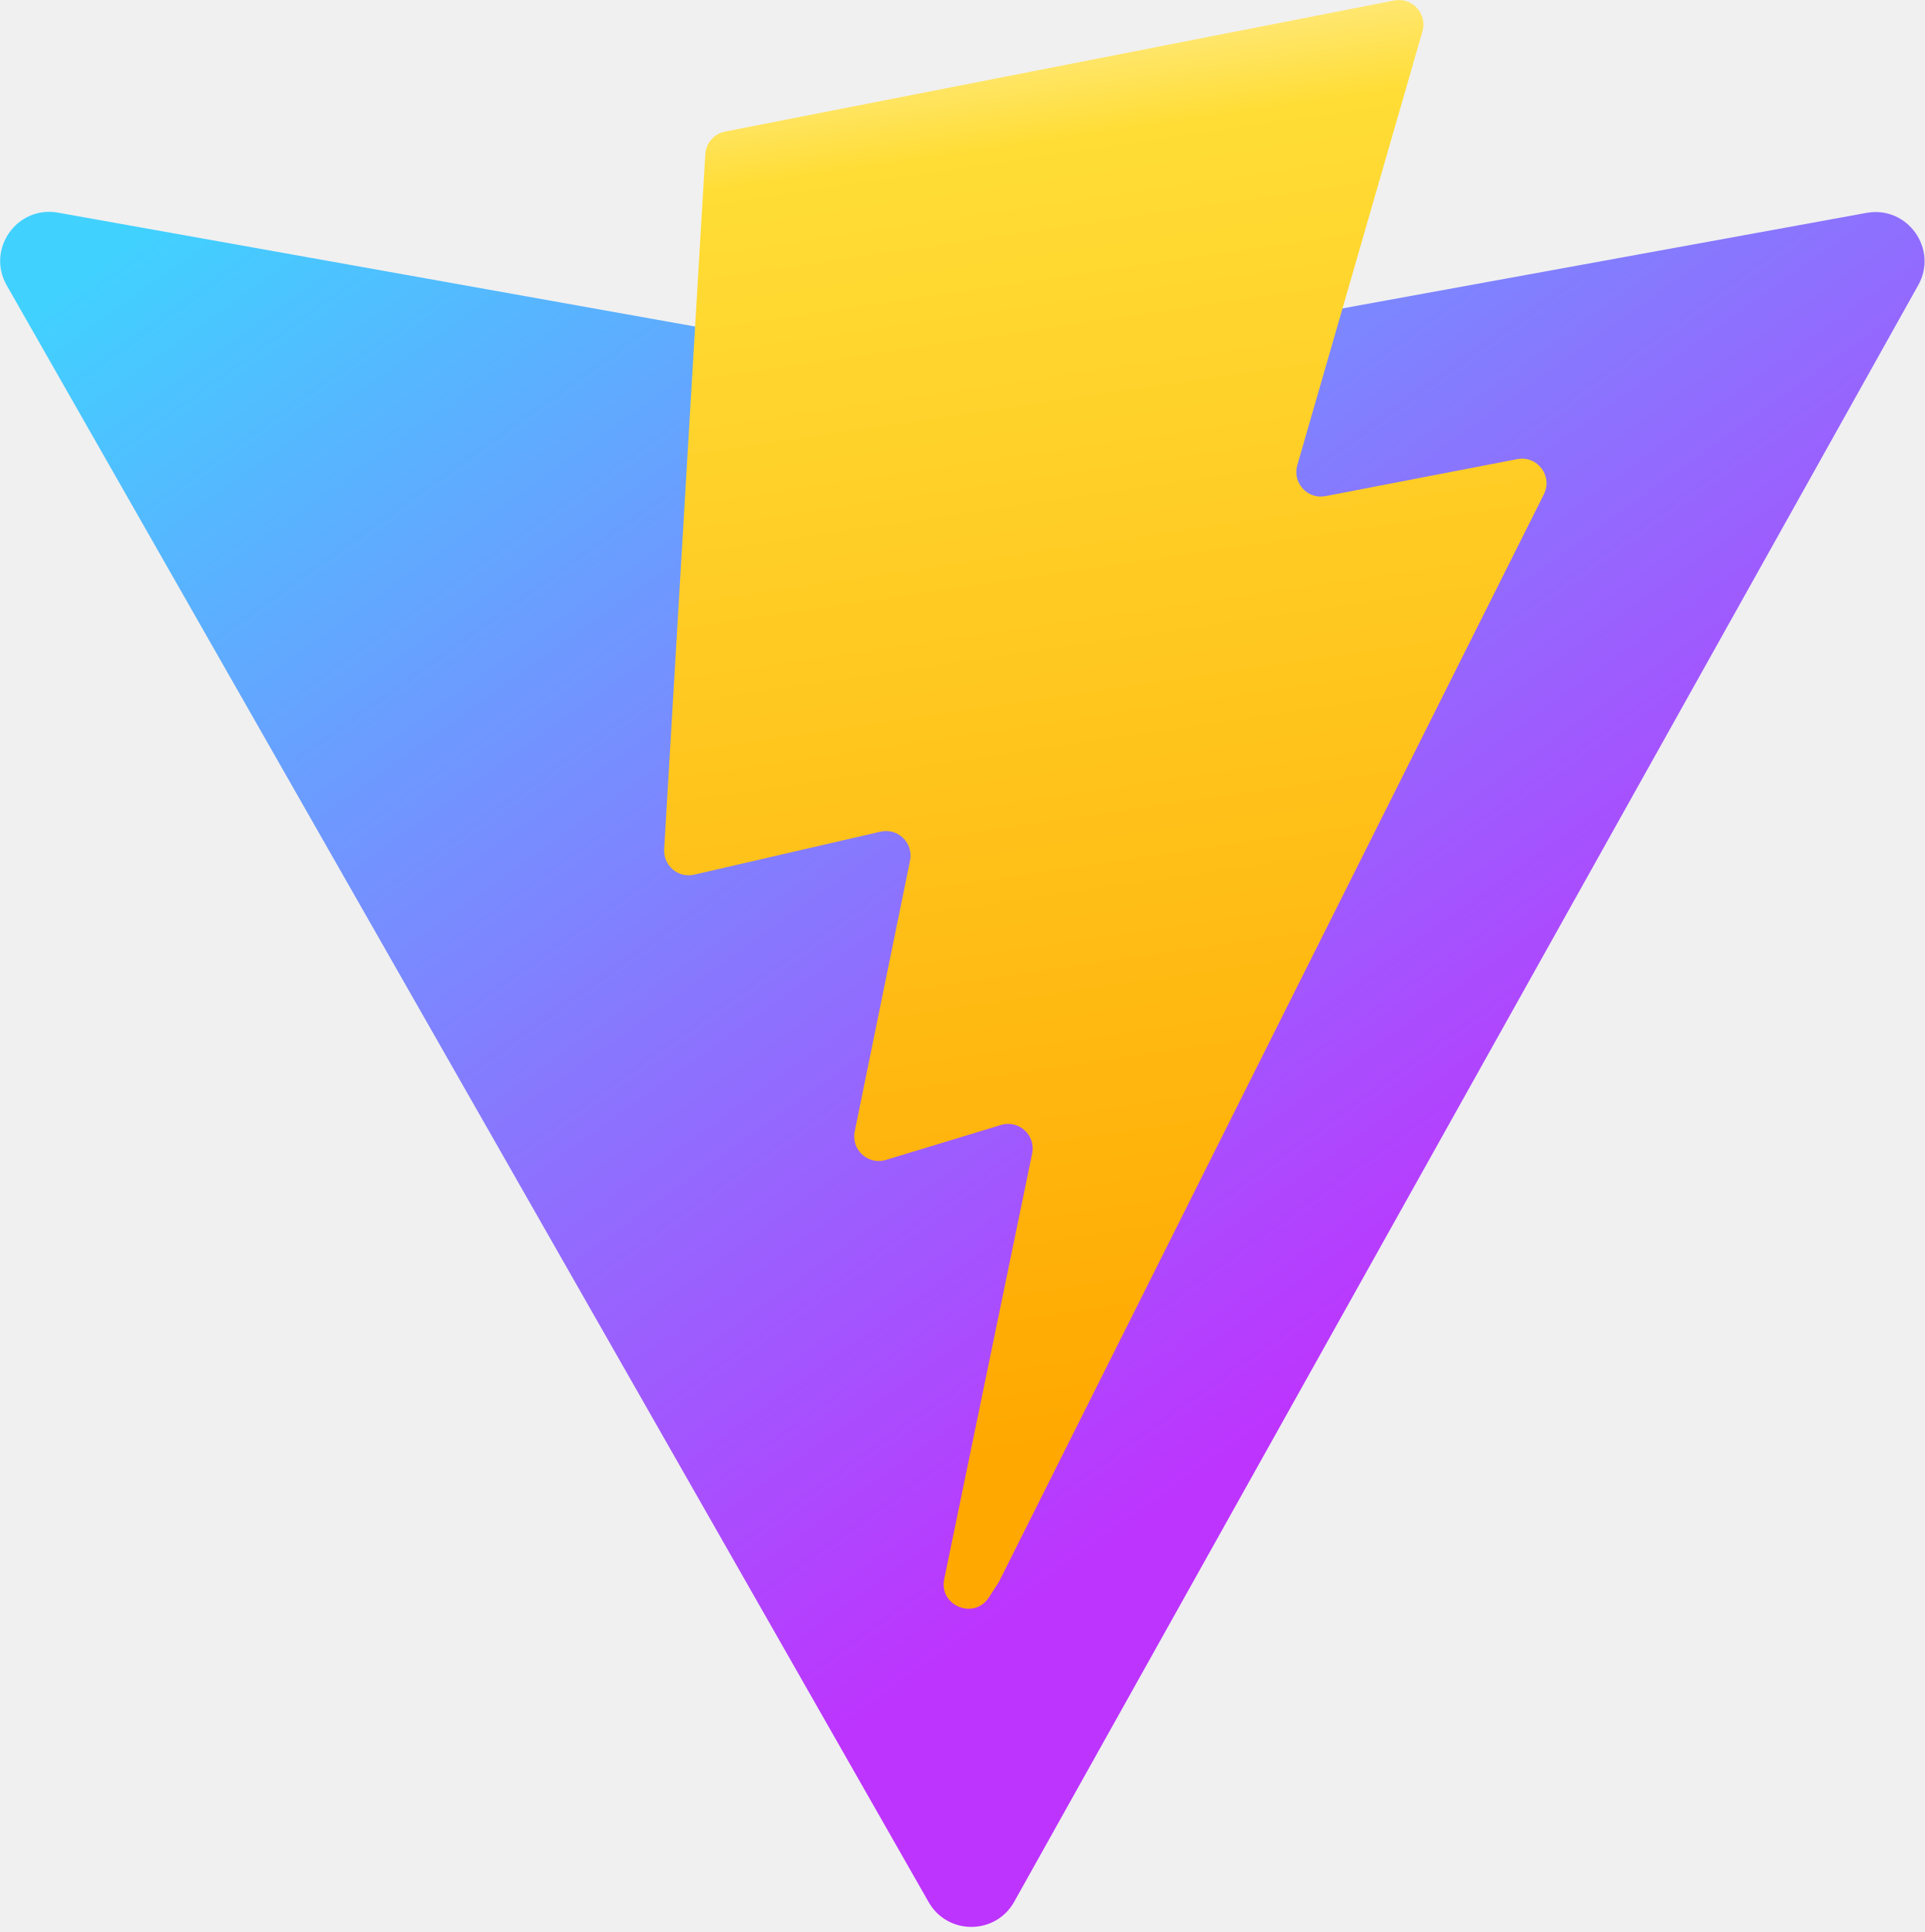
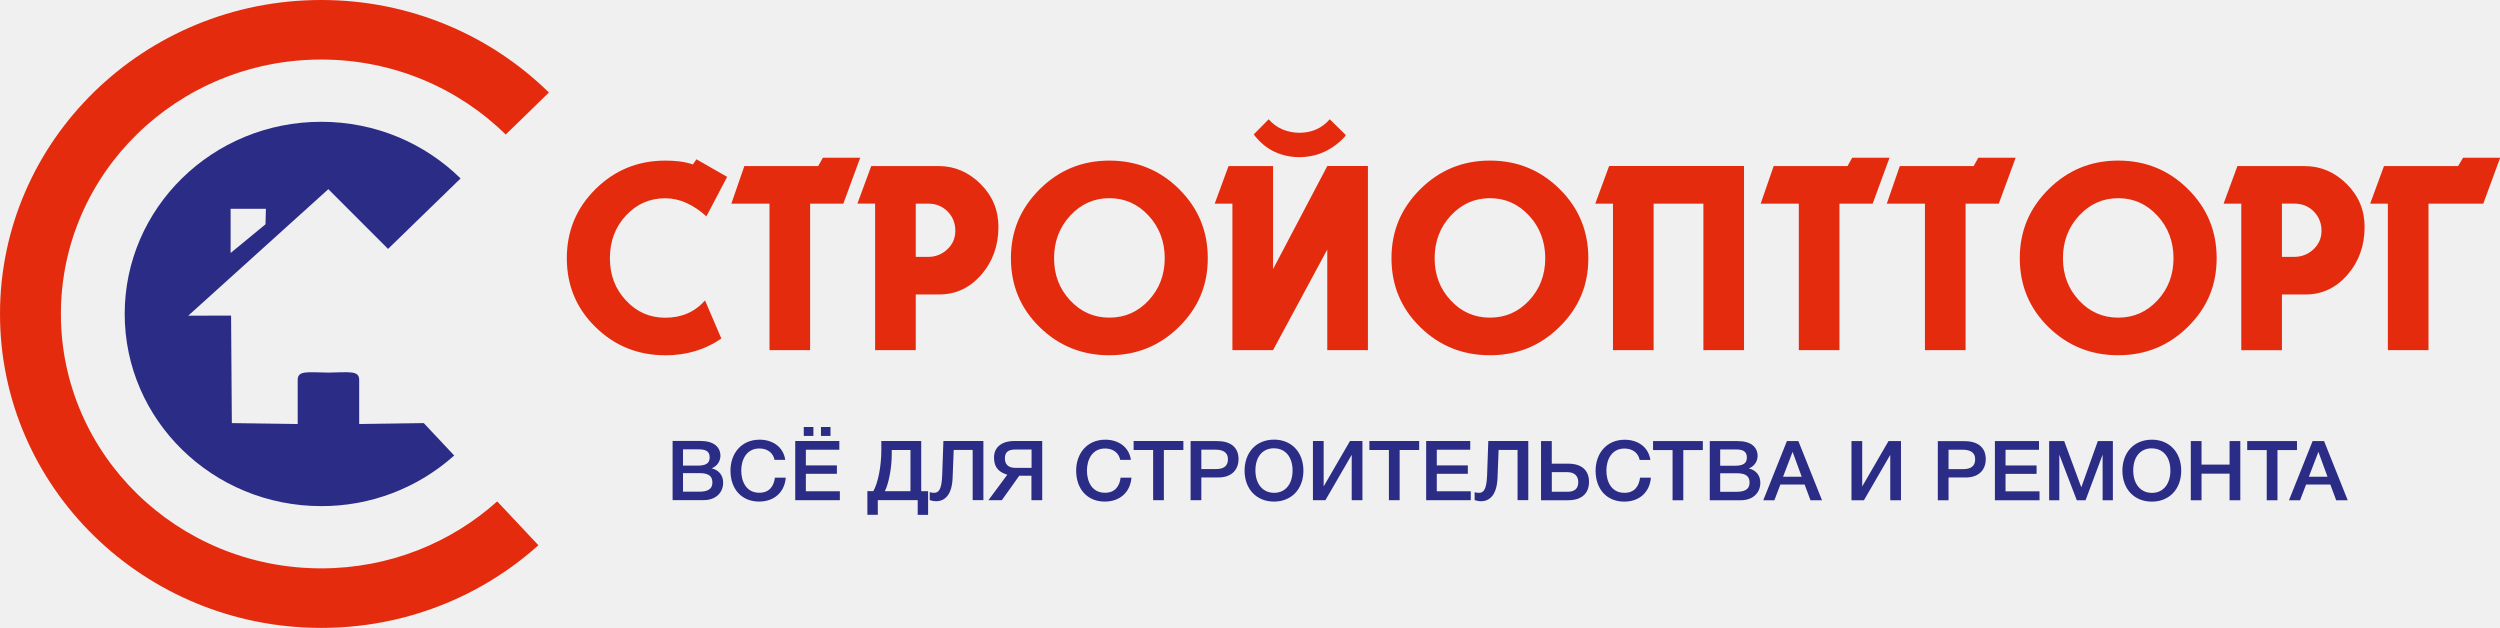
- <svg xmlns="http://www.w3.org/2000/svg" aria-hidden="true" role="img" class="iconify iconify--logos" width="31.88" height="32" preserveAspectRatio="xMidYMid meet" viewBox="0 0 256 257">
+ <svg xmlns="http://www.w3.org/2000/svg" width="215" height="54" fill="none" viewBox="0 0 215 54">
+   <g fill-rule="evenodd" clip-path="url(#a)" clip-rule="evenodd">
+     <path fill="#2b2c86" d="M27.623 10.474c4.684 0 8.925 1.861 11.987 4.872l-6.237 6.06-5.136-5.138-12.048 10.88 3.684-.008.066 9.246 5.662.079v-3.789c0-.834.842-.655 2.631-.633h.027c1.79-.027 2.631-.201 2.631.633v3.789l5.553-.079 2.618 2.788a17.06 17.06 0 0 1-11.43 4.352c-9.337 0-16.907-7.398-16.907-16.526s7.561-16.526 16.899-16.526m-7.785 11.278 2.995-2.464.035-1.333h-3.035v3.797z" />
+     <path fill="#e52b0e" d="M27.623 0c7.653 0 14.579 3.041 19.583 7.957l-3.715 3.614c-4.052-3.985-9.666-6.45-15.868-6.45C15.259 5.121 5.237 14.918 5.237 27s10.022 21.879 22.386 21.879c5.838 0 11.149-2.185 15.136-5.76l3.544 3.772C41.386 51.304 34.829 54 27.627 54 12.368 54 0 41.914 0 27S12.368 0 27.623 0M57.211 30.553q-3.518 0-5.991-2.417-2.474-2.417-2.474-5.93c0-2.342.825-4.321 2.474-5.95 1.649-1.626 3.645-2.444 5.991-2.444q.664-.001 1.237.07a6 6 0 0 1 1.14.258l.307-.441 2.64 1.512-1.784 3.395c-1.158-1.04-2.338-1.556-3.544-1.556-1.334 0-2.456.498-3.378 1.486q-1.379 1.486-1.377 3.675c0 1.46.46 2.635 1.377 3.627.922.992 2.044 1.485 3.378 1.485q2.117.002 3.425-1.485l1.404 3.277q-2.093 1.442-4.83 1.442zm8.965-.442V17.514h-3.28l1.118-3.23h6.35l.404-.72h3.21l-1.451 3.95H69.67V30.11zm9.083 0h3.496v-4.789h2.022q2.138 0 3.614-1.695 1.474-1.698 1.474-4.117 0-2.163-1.544-3.696-1.547-1.534-3.614-1.534h-5.781l-1.189 3.23h1.522V30.11m3.496-12.597h1.07c.667 0 1.22.222 1.667.672q.665.675.666 1.652c0 .651-.228 1.171-.688 1.604a2.34 2.34 0 0 1-1.667.65h-1.048zm16.649 13.039q-3.518 0-5.991-2.417-2.475-2.417-2.474-5.93c0-2.342.825-4.286 2.474-5.93q2.473-2.463 5.991-2.464 3.519-.001 5.991 2.443c1.649 1.63 2.474 3.61 2.474 5.951 0 2.343-.825 4.278-2.474 5.904-1.649 1.625-3.644 2.442-5.991 2.442m0-13.507q-1.975-.001-3.364 1.499t-1.39 3.661c0 1.442.46 2.635 1.381 3.627s2.044 1.486 3.377 1.486c1.334 0 2.457-.494 3.378-1.486q1.38-1.489 1.381-3.626c0-1.425-.465-2.662-1.39-3.662q-1.39-1.5-3.364-1.499zm18.741-2.766h3.496v15.831h-3.496v-8.647l-4.662 8.647h-3.496V17.514h-1.522l1.189-3.23h3.829v8.858l4.662-8.858zm-6.324-2.718 1.285-1.302c.333.389.732.677 1.201.874q.704.288 1.439.288 1.593-.001 2.614-1.162l1.377 1.35-.096.162c-1.092 1.162-2.395 1.743-3.899 1.743q-1.167.001-2.163-.476c-.666-.319-1.254-.808-1.758-1.477m20.311 18.99q-3.518.002-5.991-2.416-2.474-2.417-2.474-5.93c0-2.342.825-4.286 2.474-5.93q2.473-2.463 5.991-2.464 3.519-.001 5.991 2.443 2.474 2.44 2.474 5.951c0 2.343-.825 4.278-2.474 5.904-1.649 1.625-3.644 2.442-5.991 2.442m0-13.506q-1.975-.001-3.364 1.499t-1.39 3.661c0 1.442.46 2.635 1.381 3.627s2.044 1.486 3.377 1.486c1.334 0 2.457-.494 3.378-1.486s1.377-2.202 1.377-3.626c0-1.425-.465-2.662-1.391-3.662q-1.389-1.5-3.364-1.499zm10.25-2.766h11.605v15.831h-3.495V17.514h-4.281V30.11h-3.496V17.514h-1.522l1.189-3.23zm16.316 15.831V17.514h-3.281l1.119-3.23h6.35l.404-.72h3.21l-1.451 3.95h-2.856V30.11zm10.846 0h3.496V17.514h2.855l1.452-3.95h-3.211l-.403.72h-6.351l-1.118 3.23h3.28zm16.623.441q-3.518.002-5.991-2.416-2.474-2.417-2.474-5.93c0-2.342.825-4.286 2.474-5.93q2.473-2.463 5.991-2.464 3.519-.001 5.991 2.443c1.649 1.63 2.474 3.61 2.474 5.951 0 2.343-.825 4.278-2.474 5.904-1.649 1.625-3.644 2.442-5.991 2.442m0-13.506q-1.975-.001-3.364 1.499t-1.39 3.661c0 1.442.46 2.635 1.377 3.627.921.992 2.044 1.486 3.377 1.486s2.456-.494 3.377-1.486q1.38-1.489 1.378-3.626c0-1.425-.465-2.662-1.391-3.662q-1.389-1.5-3.364-1.499m10.583 13.065V17.514h-1.521l1.188-3.23h5.781q2.067 0 3.614 1.534 1.545 1.534 1.544 3.697 0 2.418-1.474 4.116-1.475 1.697-3.614 1.695h-2.022v4.79h-3.496zm3.496-12.597v4.579h1.048q.975-.002 1.667-.651.69-.651.689-1.604c0-.633-.224-1.201-.667-1.652q-.666-.673-1.667-.672zm9.11 12.597V17.514h-1.522l1.188-3.23h6.373l.43-.72h3.189l-1.452 3.95h-4.711V30.11z" />
+     <path fill="#2b2c86" d="M57.843 37.923v5.087h2.683c.982 0 1.665-.601 1.665-1.501 0-.66-.393-1.091-.99-1.234.443-.17.755-.58.755-1.074 0-.757-.57-1.278-1.71-1.278zm.9.721h1.285c.525 0 1.005.063 1.005.7 0 .512-.349.7-1.036.7h-1.258v-1.4zm0 2.045h1.367c.597 0 1.154.098 1.154.802 0 .65-.516.793-1.14.793h-1.385V40.69zm8.824.388h-.923c-.095.748-.489 1.3-1.344 1.3-1.122 0-1.552-.962-1.552-1.906s.453-1.902 1.561-1.902c.679 0 1.177.365 1.303.98h.919c-.177-1.18-1.154-1.737-2.204-1.737-1.597 0-2.507 1.216-2.507 2.659 0 1.608.978 2.664 2.462 2.664 1.317 0 2.195-.82 2.294-2.058zm4.616-3.15H68.39v5.088h3.837v-.766h-2.923v-1.502h2.67v-.721h-2.67v-1.35h2.878zm-.76-1.207h-.82v.77h.82zm-1.471 0h-.828v.77h.828zm9.865 7.56v-2.036h-.593v-4.317h-3.43v.784c0 1.4-.29 2.843-.688 3.529h-.511v2.035h.896V43.01h3.43v1.266h.896zM78.3 42.244h-2.204c.326-.637.597-1.973.597-3.234v-.308h1.607zm6.272.77v-5.087h-3.44l-.104 2.95c-.045 1.291-.334 1.505-.71 1.505a1.2 1.2 0 0 1-.362-.058v.686c.131.045.348.094.556.094.756 0 1.353-.566 1.412-1.987l.095-2.423h1.63v4.316h.922zm5.059 0v-5.087h-2.399c-1.122 0-1.746.566-1.746 1.408 0 .642.208 1.216 1.14 1.492l-1.62 2.188h1.154l1.493-2.099h1.05v2.099h.928m-.924-2.78H87.32c-.593 0-.9-.284-.9-.819s.29-.757.918-.757h1.376v1.577zm8.59.843h-.924c-.095.748-.489 1.3-1.344 1.3-1.122 0-1.552-.962-1.552-1.906s.452-1.902 1.561-1.902c.679 0 1.177.365 1.303.98h.919c-.177-1.18-1.154-1.737-2.204-1.737-1.597 0-2.507 1.216-2.507 2.659 0 1.608.978 2.664 2.462 2.664 1.317 0 2.195-.82 2.294-2.058zm4.474-3.15h-4.28v.771h1.678v4.317h.924v-4.317h1.678zm.62 0v5.088h.923v-1.956h1.489c1.064 0 1.711-.615 1.711-1.577 0-1.065-.747-1.55-1.833-1.55h-2.285zm.923.744h1.204c.584 0 1.086.174 1.086.829 0 .601-.407.837-1.004.837h-1.286zm6.263-.864c-1.611 0-2.543 1.172-2.543 2.664 0 1.586 1.023 2.664 2.53 2.664s2.529-1.078 2.529-2.664-1.027-2.664-2.516-2.664m-.013.748c.977 0 1.597.744 1.597 1.907s-.62 1.92-1.584 1.92-1.611-.744-1.611-1.929.629-1.902 1.598-1.902zm3.348 4.46h1.073l2.262-3.903v3.903h.923v-5.088h-1.072l-2.263 3.903v-3.903h-.923zm9.136-5.088h-4.28v.771h1.678v4.317h.924v-4.317h1.678zm4.394 0h-3.792v5.088h3.837v-.766h-2.923v-1.502h2.67v-.721h-2.67v-1.35h2.878zm4.991 5.088v-5.088h-3.439l-.104 2.95c-.045 1.291-.335 1.505-.71 1.505-.073 0-.254-.013-.362-.058v.686c.131.045.348.094.556.094.756 0 1.353-.566 1.412-1.987l.095-2.423h1.629v4.316h.923zm5.222-1.577c0-1.003-.642-1.564-1.796-1.564h-1.407v-1.942h-.924v5.087h2.331c1.145 0 1.796-.57 1.796-1.577zm-.923.022c0 .548-.303.829-.909.829h-1.367v-1.684h1.353c.579 0 .923.32.923.855m6.236-.379h-.923c-.095.749-.489 1.301-1.344 1.301-1.122 0-1.552-.962-1.552-1.907 0-.944.452-1.902 1.561-1.902.679 0 1.176.365 1.303.98h.919c-.177-1.18-1.154-1.737-2.204-1.737-1.597 0-2.507 1.216-2.507 2.66 0 1.608.977 2.663 2.462 2.663 1.316 0 2.194-.82 2.294-2.058zm4.475-3.15h-4.281v.771h1.679v4.317h.923v-4.317h1.679zm.597 0v5.088h2.684c.982 0 1.665-.601 1.665-1.501 0-.66-.394-1.092-.991-1.234.444-.17.756-.58.756-1.074 0-.757-.57-1.278-1.711-1.278zm.901.722h1.285c.525 0 1.005.063 1.005.7 0 .512-.349.7-1.037.7h-1.258v-1.4zm0 2.045h1.367c.597 0 1.153.098 1.153.802 0 .65-.515.793-1.14.793h-1.385v-1.595zm6.715-2.766h-.982l-2.032 5.087h.955l.516-1.35h2.086l.502 1.35h.991l-2.031-5.087zm.294 3.065h-1.606l.819-2.139.783 2.139zm4.277 2.022h1.072l2.263-3.902v3.902h.923v-5.087h-1.073l-2.262 3.902v-3.902h-.923zm7.425-5.087v5.087h.923v-1.956h1.489c1.063 0 1.711-.614 1.711-1.577 0-1.064-.747-1.55-1.833-1.55h-2.285zm.923.744h1.204c.584 0 1.086.173 1.086.828 0 .602-.407.838-1.005.838h-1.285zm7.779-.744h-3.792v5.087h3.837v-.766h-2.923v-1.501h2.67v-.722h-2.67v-1.35h2.878zm6.344 0h-1.285l-1.421 3.978-1.471-3.978h-1.294v5.087h.874V39.1l1.502 3.92h.756l1.466-3.92v3.92h.882v-5.087zm3.371-.12c-1.611 0-2.543 1.171-2.543 2.663 0 1.586 1.023 2.664 2.53 2.664s2.529-1.078 2.529-2.664-1.027-2.663-2.516-2.663m-.013.748c.977 0 1.597.744 1.597 1.907 0 1.162-.62 1.92-1.584 1.92-.963 0-1.611-.744-1.611-1.93 0-1.184.629-1.902 1.598-1.902zm7.611-.628h-.923v2.022h-2.412v-2.022h-.923v5.087h.923v-2.285h2.412v2.285h.923zm4.874 0h-4.281v.77h1.679v4.317h.923v-4.317h1.679zm2.33 0 2.032 5.087h-.991l-.503-1.35h-2.086l-.516 1.35h-.954l2.031-5.087h.987m.294 3.065-.783-2.139-.819 2.139h1.607z" />
+   </g>
  <defs>
-     <linearGradient id="IconifyId1813088fe1fbc01fb466" x1="-.828%" x2="57.636%" y1="7.652%" y2="78.411%">
-       <stop offset="0%" stop-color="#41D1FF" />
-       <stop offset="100%" stop-color="#BD34FE" />
-     </linearGradient>
-     <linearGradient id="IconifyId1813088fe1fbc01fb467" x1="43.376%" x2="50.316%" y1="2.242%" y2="89.03%">
-       <stop offset="0%" stop-color="#FFEA83" />
-       <stop offset="8.333%" stop-color="#FFDD35" />
-       <stop offset="100%" stop-color="#FFA800" />
-     </linearGradient>
+     <clipPath id="a">
+       <path fill="#fff" d="M0 0h215v54H0z" />
+     </clipPath>
  </defs>
-   <path fill="url(#IconifyId1813088fe1fbc01fb466)" d="M255.153 37.938L134.897 252.976c-2.483 4.44-8.862 4.466-11.382.048L.875 37.958c-2.746-4.814 1.371-10.646 6.827-9.67l120.385 21.517a6.537 6.537 0 0 0 2.322-.004l117.867-21.483c5.438-.991 9.574 4.796 6.877 9.62Z" />
-   <path fill="url(#IconifyId1813088fe1fbc01fb467)" d="M185.432.063L96.44 17.501a3.268 3.268 0 0 0-2.634 3.014l-5.474 92.456a3.268 3.268 0 0 0 3.997 3.378l24.777-5.718c2.318-.535 4.413 1.507 3.936 3.838l-7.361 36.047c-.495 2.426 1.782 4.5 4.151 3.78l15.304-4.649c2.372-.72 4.652 1.36 4.15 3.788l-11.698 56.621c-.732 3.542 3.979 5.473 5.943 2.437l1.313-2.028l72.516-144.72c1.215-2.423-.88-5.186-3.54-4.672l-25.505 4.922c-2.396.462-4.435-1.77-3.759-4.114l16.646-57.705c.677-2.35-1.37-4.583-3.769-4.113Z" />
</svg>
